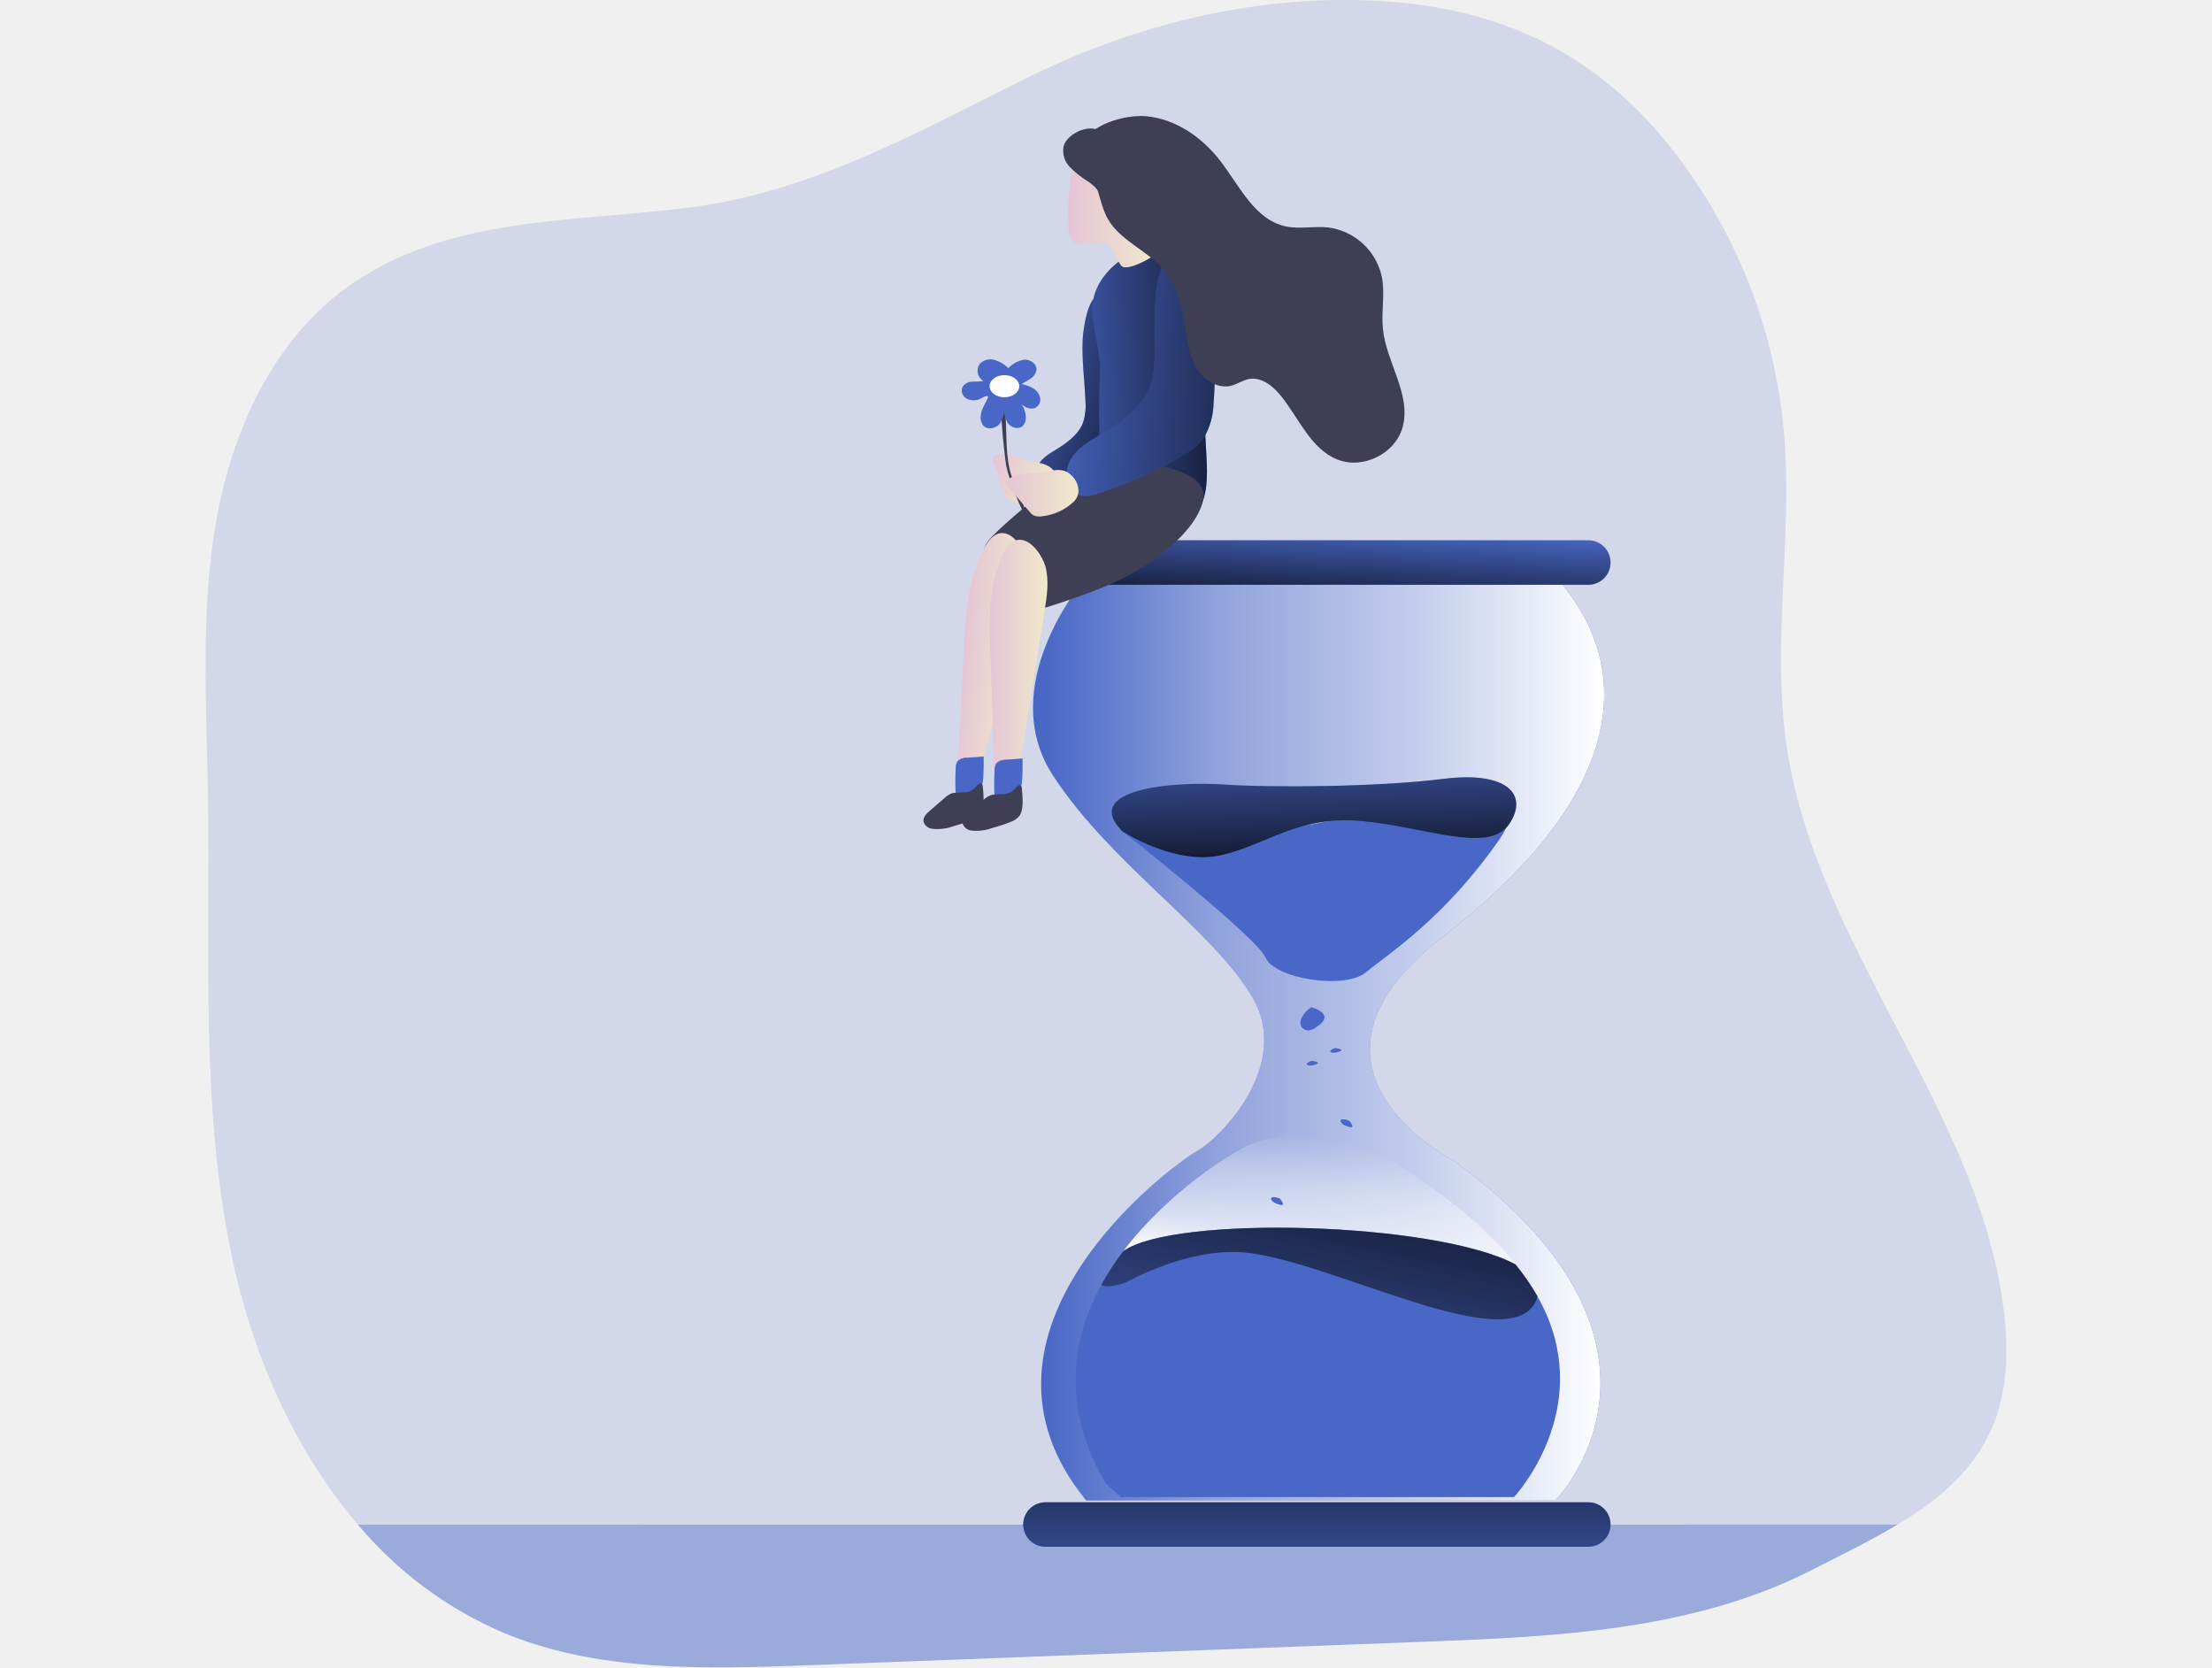
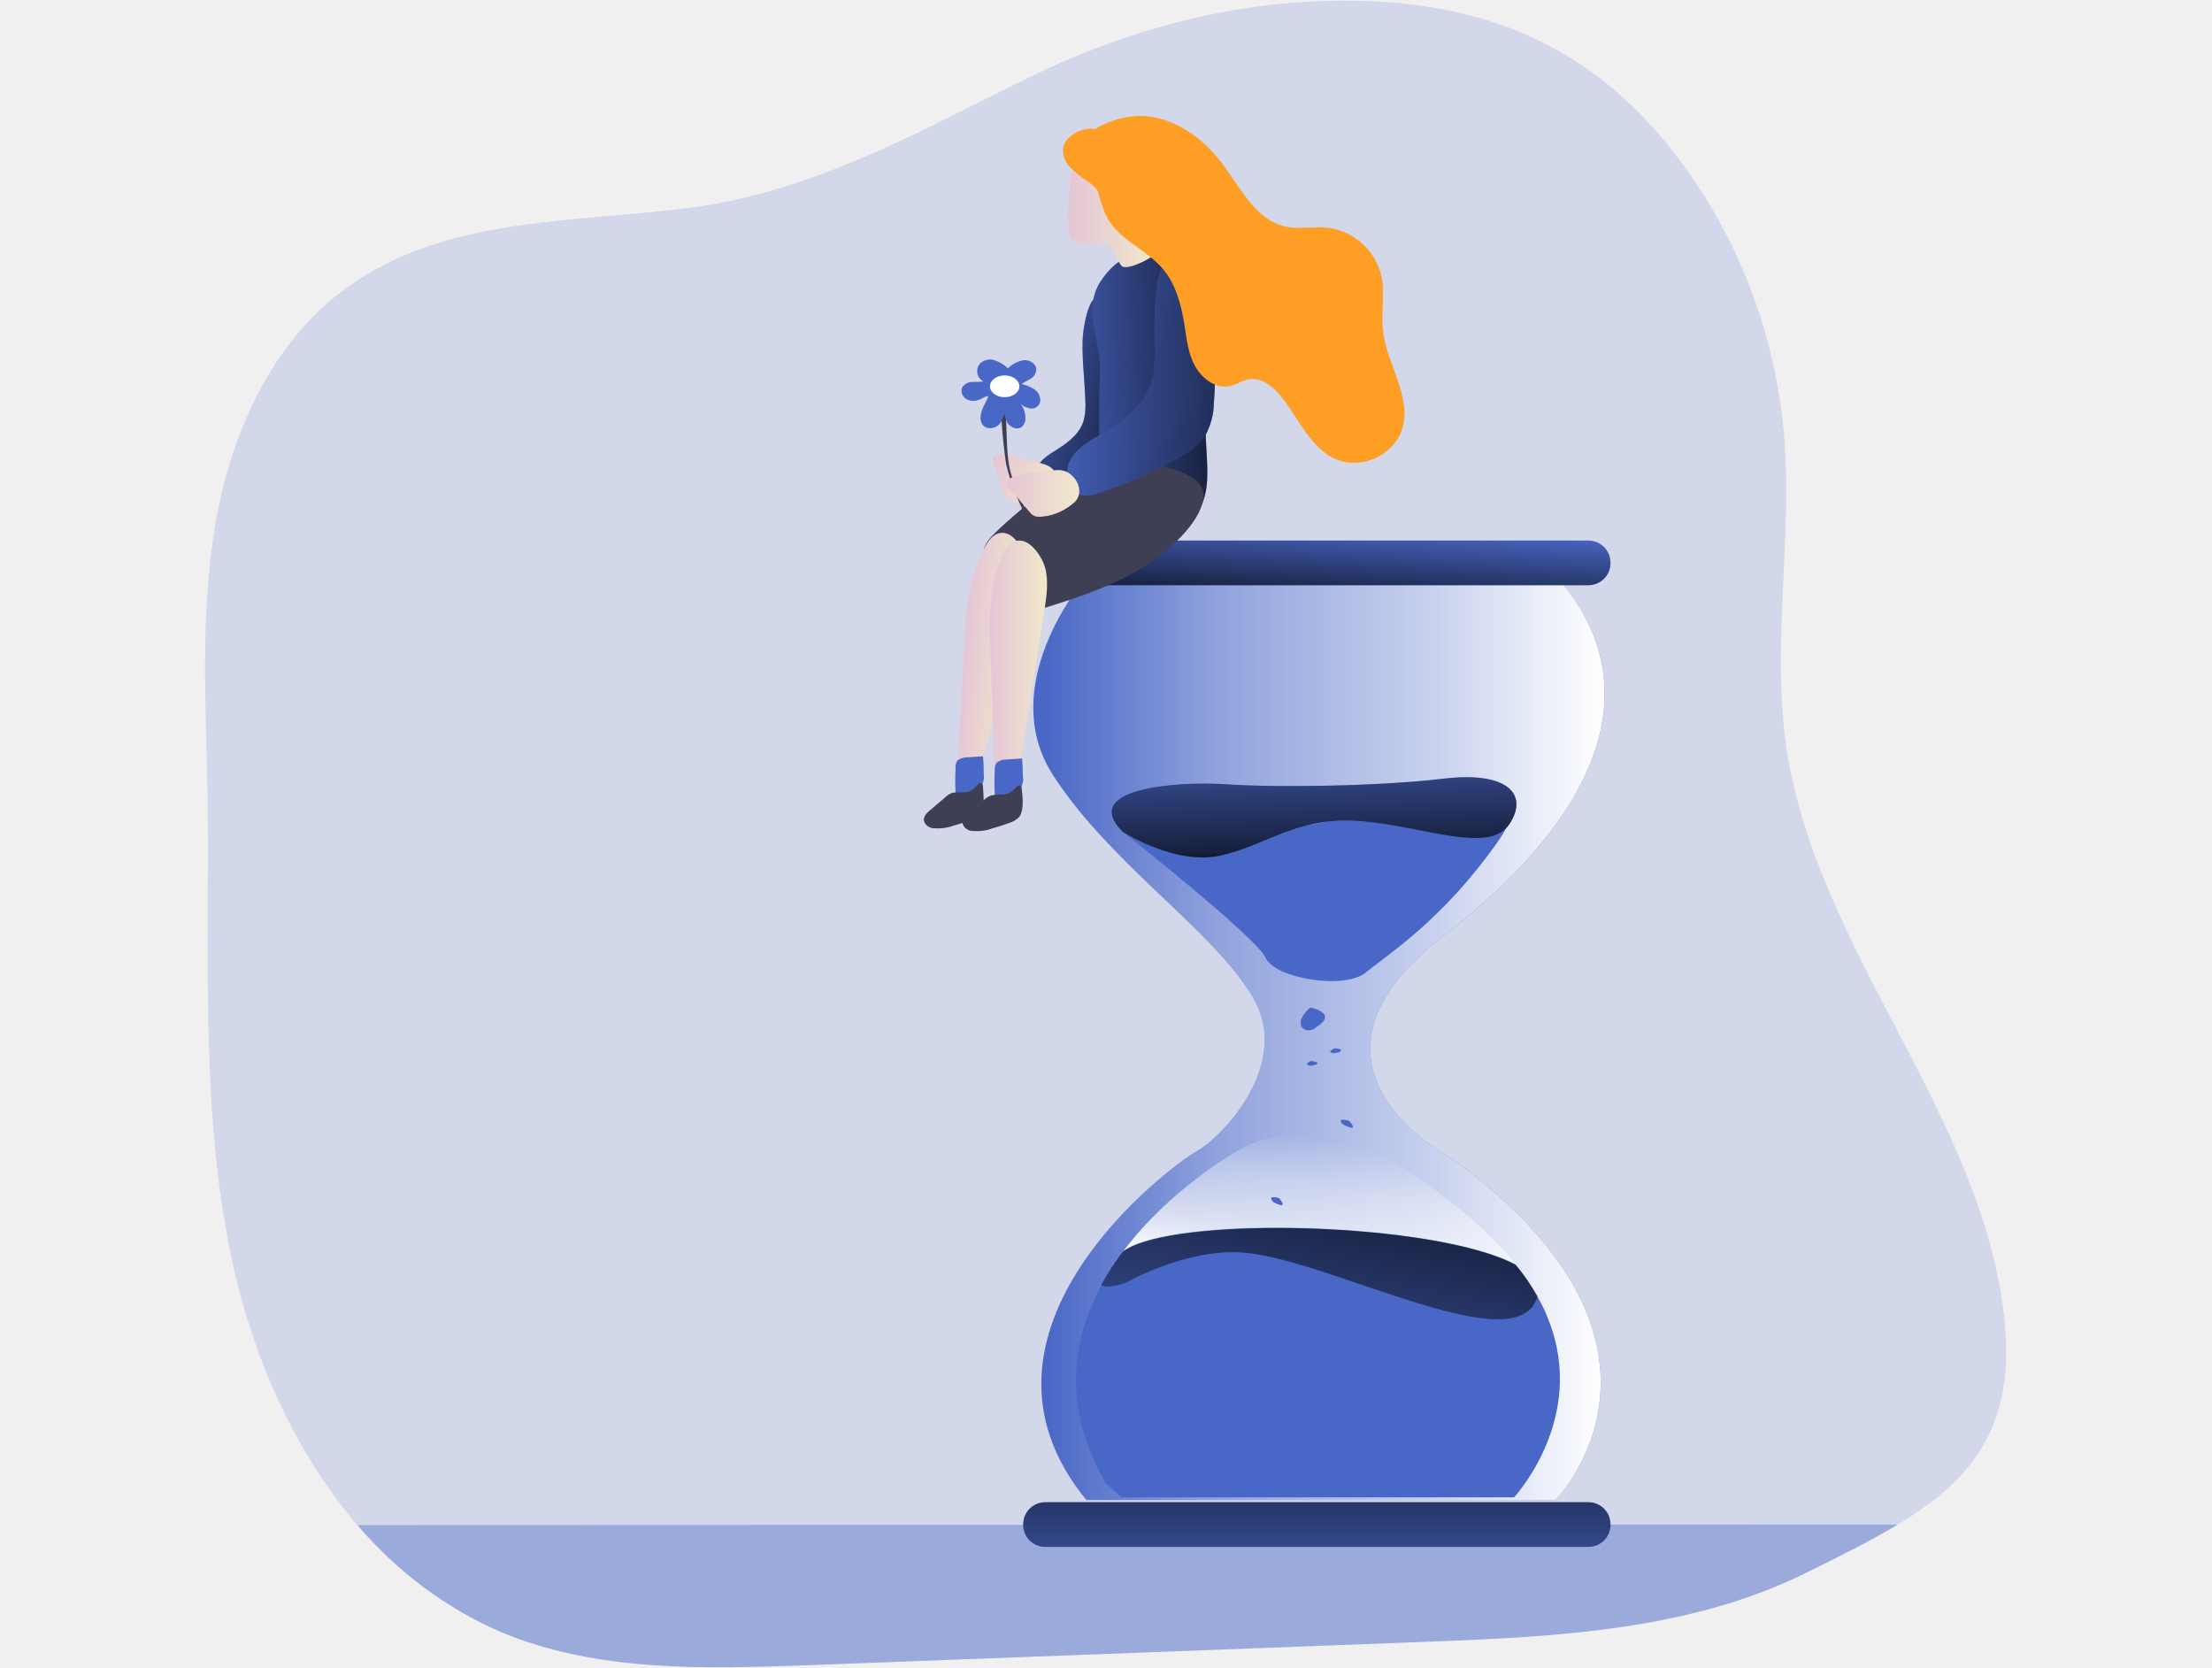
- <svg xmlns="http://www.w3.org/2000/svg" xmlns:xlink="http://www.w3.org/1999/xlink" id="Layer_1" data-name="Layer 1" viewBox="0 0 411.75 381.17" width="406" height="306" class="illustration styles_illustrationTablet__1DWOa">
-   <defs>
-     <linearGradient id="linear-gradient" x1="232.44" y1="110.89" x2="196.04" y2="99.3" gradientUnits="userSpaceOnUse">
-       <stop offset="0.01" />
-       <stop offset="0.13" stop-opacity="0.69" />
-       <stop offset="1" stop-opacity="0" />
-     </linearGradient>
-     <linearGradient id="linear-gradient-2" x1="-274.66" y1="789.08" x2="-258.14" y2="789.08" gradientTransform="translate(743.22 -506.79) rotate(21.98)" gradientUnits="userSpaceOnUse">
-       <stop offset="0" stop-color="#e5c5d5" />
-       <stop offset="0.42" stop-color="#ead4d1" />
-       <stop offset="1" stop-color="#f0e9cb" />
-     </linearGradient>
-     <linearGradient id="linear-gradient-3" x1="203.24" y1="253.45" x2="333.82" y2="253.45" gradientUnits="userSpaceOnUse">
-       <stop offset="0.02" stop-color="#fff" stop-opacity="0" />
-       <stop offset="0.32" stop-color="#fff" stop-opacity="0.39" />
-       <stop offset="0.68" stop-color="#fff" stop-opacity="0.68" />
-       <stop offset="1" stop-color="#fff" />
-     </linearGradient>
-     <linearGradient id="linear-gradient-4" x1="253.56" y1="138.98" x2="254.56" y2="119.39" xlink:href="#linear-gradient" />
-     <linearGradient id="linear-gradient-5" x1="254.09" y1="324.67" x2="254.09" y2="371.59" xlink:href="#linear-gradient" />
-     <linearGradient id="linear-gradient-6" x1="274.16" y1="275.81" x2="267.27" y2="310.12" xlink:href="#linear-gradient-3" />
-     <linearGradient id="linear-gradient-7" x1="274.94" y1="279.5" x2="259.73" y2="355.23" xlink:href="#linear-gradient" />
-     <linearGradient id="linear-gradient-8" x1="267.93" y1="213.85" x2="266.76" y2="178.03" xlink:href="#linear-gradient" />
-     <linearGradient id="linear-gradient-9" x1="248.93" y1="100.35" x2="204.75" y2="102.01" xlink:href="#linear-gradient" />
-     <linearGradient id="linear-gradient-10" x1="211.27" y1="63" x2="232.16" y2="63" gradientTransform="matrix(1, 0, 0, 1, 0, 0)" xlink:href="#linear-gradient-2" />
-     <linearGradient id="linear-gradient-11" x1="263.45" y1="103.71" x2="204.54" y2="100.73" xlink:href="#linear-gradient" />
-     <linearGradient id="linear-gradient-12" x1="58.11" y1="296.69" x2="71.3" y2="296.69" gradientTransform="translate(155.1 -134.92) rotate(5.01)" xlink:href="#linear-gradient-2" />
-     <linearGradient id="linear-gradient-13" x1="193.35" y1="167.94" x2="206.55" y2="167.94" gradientTransform="matrix(1, 0, 0, 1, 0, 0)" xlink:href="#linear-gradient-2" />
-     <linearGradient id="linear-gradient-14" x1="197.12" y1="128.1" x2="213.65" y2="128.1" gradientTransform="matrix(1, 0, 0, 1, 0, 0)" xlink:href="#linear-gradient-2" />
-   </defs>
-   <path d="M400.88,363.85c-6,3.62-12.74,6.92-19.77,10.48C354.28,388,323,389.48,293.47,390.6L152.06,396c-23.82.9-48.53,1.65-70.46-7.66a89.36,89.36,0,0,1-32.71-24.47C34.7,347.33,25.26,326,20.5,304.57c-7.78-35.06-5.31-71.44-5.9-107.34-.34-20.91-1.73-42,1.86-62.61S29.32,93.47,46.21,81.13c22.71-16.58,52.45-14.95,79-18.44,28-3.68,52-17.35,76.95-29.7,26.14-12.92,55.91-19.84,85.11-17.07,29.52,2.82,50.92,16.26,67.46,40.93a122,122,0,0,1,20.17,57.06c2.13,24-2.89,48.38.67,72.23,7,46.73,45.64,84.69,49.93,131.75C427.75,342.46,416.85,354.24,400.88,363.85Z" transform="translate(-14.05 -15.32)" fill="#4967C6" opacity="0.18" style="isolation: isolate;" />
-   <path d="M400.88,363.85c-6,3.62-12.74,6.92-19.77,10.48C354.28,388,323,389.48,293.47,390.6L152.06,396c-23.82.9-48.53,1.65-70.46-7.66a89.36,89.36,0,0,1-32.71-24.47Z" transform="translate(-14.05 -15.32)" fill="#4967C6" opacity="0.41" />
-   <path d="M214.58,93.24c-.18,4.52.44,9,.64,13.55a13.36,13.36,0,0,1-.49,5c-1.12,3.12-4.16,5.07-7,6.79-1.8,1.09-3.85,2.65-3.6,4.75a3.75,3.75,0,0,0,3.4,2.94,10.2,10.2,0,0,0,4.71-.92,21.68,21.68,0,0,0,8.1-4.78c4.53-4.71,4.68-12,4.34-18.53-.29-5.48-.76-11.5-3.54-16.38C216.66,77.86,214.74,89.33,214.58,93.24Z" transform="translate(-14.05 -15.32)" fill="#4967C6" />
-   <path d="M214.58,93.24c-.18,4.52.44,9,.64,13.55a13.36,13.36,0,0,1-.49,5c-1.12,3.12-4.16,5.07-7,6.79-1.8,1.09-3.85,2.65-3.6,4.75a3.75,3.75,0,0,0,3.4,2.94,10.2,10.2,0,0,0,4.71-.92,21.68,21.68,0,0,0,8.1-4.78c4.53-4.71,4.68-12,4.34-18.53-.29-5.48-.76-11.5-3.54-16.38C216.66,77.86,214.74,89.33,214.58,93.24Z" transform="translate(-14.05 -15.32)" fill="url(#linear-gradient)" />
-   <path d="M201.22,120.34c-2.07-.72-4.27-1.7-6.34-1a1.26,1.26,0,0,0-.89.75,1.42,1.42,0,0,0,.11.81l2.4,7.11a3.91,3.91,0,0,0,.47,1,3.26,3.26,0,0,0,1.83,1.05,12.71,12.71,0,0,0,7.9-.37c2.62-1,2.85-4.22,1.46-6.48S203.62,121.17,201.22,120.34Z" transform="translate(-14.05 -15.32)" fill="url(#linear-gradient-2)" />
-   <path d="M196.34,107.49c.68.17.42.57.49,1.26.47,4.38.07,9.31,1,13.6s3.79,8.09,4.32,12.47c-2.11-4.32-4-8.42-5.07-13.16C196.89,120.49,195.31,107.49,196.34,107.49Z" transform="translate(-14.05 -15.32)" fill="#3e3e54" />
-   <path d="M214.41,148.54s-19.86,23.72-6.62,44.05,36.73,35.45,45.67,50.83-7.28,32.06-12.91,35.18-56.92,40.93-25.15,79.76H322.63s34.75-35.18-23.17-77.67c0,0-41.37-21.11-2.65-51.09s45.67-58.52,27.31-80.8Z" transform="translate(-14.05 -15.32)" fill="#4967C6" />
-   <path d="M214.41,148.54s-19.86,23.72-6.62,44.05,36.73,35.45,45.67,50.83-7.28,32.06-12.91,35.18-56.92,40.93-25.15,79.76H322.63s34.75-35.18-23.17-77.67c0,0-41.37-21.11-2.65-51.09s45.67-58.52,27.31-80.8Z" transform="translate(-14.05 -15.32)" fill="url(#linear-gradient-3)" />
-   <rect x="186.95" y="123.51" width="134.28" height="10.17" rx="5.08" fill="#4967C6" />
-   <rect x="186.95" y="343.44" width="134.28" height="10.17" rx="5.08" fill="#4967C6" />
-   <rect x="186.95" y="123.51" width="134.28" height="10.17" rx="5.08" fill="url(#linear-gradient-4)" />
-   <rect x="186.95" y="343.44" width="134.28" height="10.17" rx="5.08" fill="url(#linear-gradient-5)" />
-   <path d="M313.58,304.35c-18.17-9.7-78.29-11.31-89.7-3,10.65-14.1,25.28-22.4,25.28-22.4,14.4-9,30.78-1.18,30.78-1.18S300.77,288.43,313.58,304.35Z" transform="translate(-14.05 -15.32)" fill="url(#linear-gradient-6)" />
-   <path d="M313.2,357.58H223.34l-3.47-3.12c-10.26-17.56-7.74-33.07-1-45.41a62.46,62.46,0,0,1,5-7.65c11.41-8.36,71.53-6.75,89.7,3a55.07,55.07,0,0,1,5,7.3,41.09,41.09,0,0,1,2.54,5.27C330.07,339.6,313.2,357.58,313.2,357.58Z" transform="translate(-14.05 -15.32)" fill="#4967C6" />
-   <path d="M318.6,311.65c-4.29,15.62-47.07-8.21-67-10-13.16-1.17-27.06,6.84-27.06,6.84s-4.49,1.63-5.69.54a62.46,62.46,0,0,1,5-7.65c11.41-8.36,71.53-6.75,89.7,3A55.07,55.07,0,0,1,318.6,311.65Z" transform="translate(-14.05 -15.32)" fill="url(#linear-gradient-7)" />
-   <path d="M223.67,205.36s30.78,24.24,32.77,28.93,18,7.43,23,3.26,17.7-12.12,30.28-30.11-28.79-6.25-42.69-3.64S229.3,189.46,223.67,205.36Z" transform="translate(-14.05 -15.32)" fill="#4967C6" />
-   <path d="M223.67,205.36s11.92,7.82,22.51,5.47,17.54-9.12,32.1-7.82,29.12,7.56,33.76.79-.33-12.26-14.9-10.43-38.72,2.08-50.3,1.3S214.08,195.72,223.67,205.36Z" transform="translate(-14.05 -15.32)" fill="#4967C6" />
-   <path d="M223.67,205.36s11.92,7.82,22.51,5.47,17.54-9.12,32.1-7.82,29.12,7.56,33.76.79-.33-12.26-14.9-10.43-38.72,2.08-50.3,1.3S214.08,195.72,223.67,205.36Z" transform="translate(-14.05 -15.32)" fill="url(#linear-gradient-8)" />
-   <path d="M266.71,245.68a5.9,5.9,0,0,0-2,2.22,2.32,2.32,0,0,0-.24,1.86,1.82,1.82,0,0,0,1.73,1.12,3.28,3.28,0,0,0,1.72-.69c1-.65,2.1-1.48,1.95-2.49s-1.71-1.73-3.05-2.13" transform="translate(-14.05 -15.32)" fill="#4967C6" />
-   <path d="M272.29,254.93a2.59,2.59,0,0,0-.93.45c-.14.12-.22.25-.11.38a1.17,1.17,0,0,0,.79.23,3.49,3.49,0,0,0,.79-.14c.46-.14,1-.31.89-.51s-.78-.35-1.39-.43" transform="translate(-14.05 -15.32)" fill="#4967C6" />
-   <path d="M266.91,257.86a2.59,2.59,0,0,0-.93.45c-.14.12-.21.26-.11.38a1.17,1.17,0,0,0,.79.23,3,3,0,0,0,.79-.14c.46-.13,1-.3.9-.51s-.79-.35-1.4-.43" transform="translate(-14.05 -15.32)" fill="#4967C6" />
-   <path d="M275.46,271.51a3.63,3.63,0,0,0-1.37-.29c-.26,0-.49.06-.55.25a1,1,0,0,0,.44.79,3.13,3.13,0,0,0,.86.46c.57.22,1.21.44,1.4.21s-.28-.89-.73-1.42" transform="translate(-14.05 -15.32)" fill="#4967C6" />
-   <path d="M259.58,289.29a3.62,3.62,0,0,0-1.36-.29c-.27,0-.5.07-.55.25s.1.52.43.79a3,3,0,0,0,.87.46c.56.22,1.21.44,1.39.21s-.28-.89-.72-1.42" transform="translate(-14.05 -15.32)" fill="#4967C6" />
-   <path d="M216.78,87a12.51,12.51,0,0,1,2-7.53,17.26,17.26,0,0,1,5.67-5.41,6.81,6.81,0,0,1,4.29-1.28c1.27.16,5.67-4.62,6.7-3.86,2.9,2.15,2.32,10.1,4.78,12.75a79.07,79.07,0,0,1,1.2,10.76l1.47,27.26c.24,4.51.36,9.42-2.34,13a153.67,153.67,0,0,1-19.8-8.82,3.36,3.36,0,0,1-2.19-3.68c-.27-6.78-.27-13.58,0-20.36C218.68,96.19,217.08,90.64,216.78,87Z" transform="translate(-14.05 -15.32)" fill="#4967C6" />
-   <path d="M216.78,87a12.51,12.51,0,0,1,2-7.53,17.26,17.26,0,0,1,5.67-5.41,6.81,6.81,0,0,1,4.29-1.28c1.27.16,5.67-4.62,6.7-3.86,2.9,2.15,2.32,10.1,4.78,12.75a79.07,79.07,0,0,1,1.2,10.76l1.47,27.26c.24,4.51.36,9.42-2.34,13a153.67,153.67,0,0,1-19.8-8.82,3.36,3.36,0,0,1-2.19-3.68c-.27-6.78-.27-13.58,0-20.36C218.68,96.19,217.08,90.64,216.78,87Z" transform="translate(-14.05 -15.32)" fill="url(#linear-gradient-9)" />
-   <path d="M211.32,66.53l0,.78a4.89,4.89,0,0,0,.77,2.77c1,1.24,2.82,1.29,4.37,1.06a10.29,10.29,0,0,1,3.7-.25c1.23.27,2.59,5.31,3.77,5.51,2.15.37,6.71-2.27,8.19-3.6.15-.13-1.57-4-1.51-4.21a1.3,1.3,0,0,0,0-.62l-2.4-11.16a10.67,10.67,0,0,0-1.69-4.44,7.15,7.15,0,0,0-2.63-2c-3.39-1.55-8.36-1-10.84,2.08-1.31,1.63-1.29,4.46-1.5,6.46A50.73,50.73,0,0,0,211.32,66.53Z" transform="translate(-14.05 -15.32)" fill="url(#linear-gradient-10)" />
-   <path d="M229,144.58c-6.62,4.27-14.18,6.79-21.65,9.26-1.84.61-4,1.19-5.63.21a6.24,6.24,0,0,1-2.11-2.56c-2.94-5.58-10.29-7.24-6.68-12.41,1.53-2.2,10.2-9.41,12.34-11,4.24-3.15,8.68-6.39,13.89-7.26a25.71,25.71,0,0,1,7.38,0c4.73.57,16.66,2.39,15.66,8.46S233.79,141.46,229,144.58Z" transform="translate(-14.05 -15.32)" fill="#3e3e54" />
-   <path d="M231,91.52c0,4,.42,8-.9,11.76-1.77,5-6.39,8.43-11,11.13-2.85,1.68-5.94,3.37-7.47,6.29s-.45,7.44,2.8,8a7.68,7.68,0,0,0,3.71-.54,103.57,103.57,0,0,0,18.15-8c2.37-1.34,4.77-2.85,6.23-5.14a16.38,16.38,0,0,0,2-7.55,75.53,75.53,0,0,0-.5-17A37.13,37.13,0,0,0,238.9,78C231,67.3,231,85.62,231,91.52Z" transform="translate(-14.05 -15.32)" fill="#4967C6" />
-   <path d="M231,91.52c0,4,.42,8-.9,11.76-1.77,5-6.39,8.43-11,11.13-2.85,1.68-5.94,3.37-7.47,6.29s-.45,7.44,2.8,8a7.68,7.68,0,0,0,3.71-.54,103.57,103.57,0,0,0,18.15-8c2.37-1.34,4.77-2.85,6.23-5.14a16.38,16.38,0,0,0,2-7.55,75.53,75.53,0,0,0-.5-17A37.13,37.13,0,0,0,238.9,78C231,67.3,231,85.62,231,91.52Z" transform="translate(-14.05 -15.32)" fill="url(#linear-gradient-11)" />
-   <path d="M187.53,162.19l-1.71,32.73c4-.25,5.82-4.89,6.78-8.72q4.08-16.3,8.17-32.6c.8-3.22,1.62-6.57,1-9.83-.44-2.31-2.52-6.32-5.29-6.57-2.95-.26-4.5,3.53-5.52,5.81C188.29,149,187.86,155.75,187.53,162.19Z" transform="translate(-14.05 -15.32)" fill="url(#linear-gradient-12)" />
-   <path d="M193.48,164.4l1.16,32.75c3.91-.6,5.36-5.38,6-9.28q2.64-16.59,5.29-33.19c.52-3.28,1-6.68.14-9.88-.64-2.26-3.06-6.07-5.84-6.08-3,0-4.17,3.9-5,6.27C193.09,151.16,193.25,158,193.48,164.4Z" transform="translate(-14.05 -15.32)" fill="url(#linear-gradient-13)" />
-   <path d="M191.82,188.27l-3.72.27a2.83,2.83,0,0,0-2.11.77,2.69,2.69,0,0,0-.43,1.58c-.1,2-.12,4,0,5.92a.49.49,0,0,0,0,.24.52.52,0,0,0,.47.18,8.44,8.44,0,0,0,4.06-1.08,3.38,3.38,0,0,0,1.32-1.1,3.79,3.79,0,0,0,.45-1.86c.1-1.67.14-3.35.08-5Z" transform="translate(-14.05 -15.32)" fill="#4967C6" />
-   <path d="M191.74,195a.89.89,0,0,0-.12-.4.59.59,0,0,0-.74-.09,2.61,2.61,0,0,0-.58.57,4,4,0,0,1-2.53,1.38,18.06,18.06,0,0,0-3,.18,5.55,5.55,0,0,0-1.91,1.25l-3.24,2.8c-.76.65-1.59,1.5-1.41,2.49a2.35,2.35,0,0,0,2,1.61,10.6,10.6,0,0,0,4.84-.6,36.37,36.37,0,0,0,4.24-1.42,4.51,4.51,0,0,0,1.88-1.28C192.28,200,191.91,196.75,191.74,195Z" transform="translate(-14.05 -15.32)" fill="#3e3e54" />
-   <path d="M200.75,188.71,197,189a2.87,2.87,0,0,0-2.12.77,2.78,2.78,0,0,0-.42,1.58c-.11,2-.12,4-.05,5.92a.7.7,0,0,0,.05.25.51.51,0,0,0,.46.17,8.34,8.34,0,0,0,4.07-1.08,3.34,3.34,0,0,0,1.32-1.09,4,4,0,0,0,.44-1.86q.17-2.52.09-5Z" transform="translate(-14.05 -15.32)" fill="#4967C6" />
-   <path d="M200.67,195.41a.84.84,0,0,0-.11-.41.59.59,0,0,0-.75-.08,2.37,2.37,0,0,0-.57.57,4,4,0,0,1-2.53,1.37,19.1,19.1,0,0,0-3,.19,5.56,5.56,0,0,0-1.92,1.24l-3.24,2.8c-.75.66-1.58,1.51-1.41,2.49a2.36,2.36,0,0,0,2,1.61,10.49,10.49,0,0,0,4.85-.6,35.16,35.16,0,0,0,4.24-1.42,4.45,4.45,0,0,0,1.87-1.28C201.21,200.4,200.84,197.18,200.67,195.41Z" transform="translate(-14.05 -15.32)" fill="#3e3e54" />
-   <path d="M203.93,123.44c-2.18.11-4.59,0-6.25,1.44a1.24,1.24,0,0,0-.55,1,1.41,1.41,0,0,0,.4.71l4.89,5.69a3.66,3.66,0,0,0,.83.79,3.28,3.28,0,0,0,2.08.28,12.62,12.62,0,0,0,7.19-3.3c2-1.91,1.07-5-1.07-6.55S206.47,123.31,203.93,123.44Z" transform="translate(-14.05 -15.32)" fill="url(#linear-gradient-14)" />
-   <path d="M229.05,41.89c6.86.59,13,4.93,17.16,10.41C250.54,58,254,65.57,261,67.07c3.15.68,6.44-.09,9.64.24A14.45,14.45,0,0,1,283,78.65c.75,3.89-.17,7.91.23,11.85.79,7.77,6.65,15.16,4.46,22.65-1.74,5.92-9,9.51-14.79,7.25-6.16-2.41-8.83-9.44-13-14.6-1.81-2.25-4.46-4.36-7.3-3.83-1.41.27-2.64,1.16-4,1.52-3.2.83-6.53-1.42-8.16-4.3s-2-6.28-2.51-9.54c-.74-4.6-2-9.32-5-12.85-3.72-4.32-9.77-6.47-12.58-11.43-1.66-2.94-1.95-6.41-3.46-9.4-1.34-2.63-3.91-4-2.78-7.11C216,43.72,224.3,41.49,229.05,41.89Z" transform="translate(-14.05 -15.32)" fill="#3e3e54" />
-   <path d="M210.23,48.75a5.36,5.36,0,0,0,1.39,4.72,21.71,21.71,0,0,0,4,3.21,10.33,10.33,0,0,1,3.49,3.68,1.73,1.73,0,0,0,.42.67.54.54,0,0,0,.71,0,.74.74,0,0,0,.14-.46c.2-2.8-.31-5.59-.31-8.39,0-1.9.57-4.32-.57-6C217.31,42.93,211.11,45.54,210.23,48.75Z" transform="translate(-14.05 -15.32)" fill="#3e3e54" />
-   <path d="M191.3,110.29a3.11,3.11,0,0,0,.47,2.22c.9,1.15,2.88.85,3.82-.26a5.82,5.82,0,0,0,1-4.17,7.1,7.1,0,0,0,.8,3.85c.73,1.1,2.41,1.69,3.42.83a2.63,2.63,0,0,0,.77-2.1,5.16,5.16,0,0,0-1.53-3.57,3.9,3.9,0,0,0,2.18,1.55,2.48,2.48,0,0,0,1.35,0,2.11,2.11,0,0,0,1.3-2.27,3.29,3.29,0,0,0-1.57-2.25,8.21,8.21,0,0,0-2.66-1c.67-.48,1.44-.81,2.1-1.3a2.83,2.83,0,0,0,1.28-2c.07-1.38-1.47-2.39-2.85-2.28a6.48,6.48,0,0,0-3.56,1.93,8.14,8.14,0,0,0-3.12-1.85,3.41,3.41,0,0,0-3.38.82,2.7,2.7,0,0,0,.82,4,25.39,25.39,0,0,1-2.62.13,2.71,2.71,0,0,0-2.21,1.22,2.1,2.1,0,0,0,.81,2.57,3.43,3.43,0,0,0,2.84.31c.6-.18,1.72-1.11,2.26-.69C192.45,107.55,191.47,108.59,191.3,110.29Z" transform="translate(-14.05 -15.32)" fill="#4967C6" />
-   <ellipse cx="182.65" cy="88.29" rx="3.39" ry="2.53" fill="#fff" />
+ <svg xmlns="http://www.w3.org/2000/svg" version="1.1" id="Layer_1" x="0px" y="0px" viewBox="0 0 406 306" style="enable-background:new 0 0 406 306;" xml:space="preserve">
+   <style type="text/css">
+ 	.st0{opacity:0.18;fill:#4967C6;enable-background:new    ;}
+ 	.st1{opacity:0.41;fill:#4967C6;enable-background:new    ;}
+ 	.st2{fill:#4967C6;}
+ 	.st3{fill:url(#SVGID_1_);}
+ 	.st4{fill:url(#SVGID_2_);}
+ 	.st5{fill:#3E3E54;}
+ 	.st6{fill:url(#SVGID_3_);}
+ 	.st7{fill:url(#SVGID_4_);}
+ 	.st8{fill:url(#SVGID_5_);}
+ 	.st9{fill:url(#SVGID_6_);}
+ 	.st10{fill:url(#SVGID_7_);}
+ 	.st11{fill:url(#SVGID_8_);}
+ 	.st12{fill:url(#SVGID_9_);}
+ 	.st13{fill:url(#SVGID_10_);}
+ 	.st14{fill:url(#SVGID_11_);}
+ 	.st15{fill:url(#SVGID_12_);}
+ 	.st16{fill:url(#SVGID_13_);}
+ 	.st17{fill:url(#SVGID_14_);}
+ 	.st18{fill:#FE9E24;}
+ 	.st19{fill:#FFFFFF;}
+ </style>
+   <path class="st0" d="M348.3,279.8c-4.8,2.9-10.2,5.6-15.9,8.4c-21.5,11-46.7,12.2-70.4,13.1l-113.5,4.3c-19.1,0.7-39,1.3-56.6-6.1  c-10.2-4.4-19.1-11.2-26.3-19.6c-11.4-13.3-19-30.4-22.8-47.6c-6.2-28.1-4.3-57.4-4.7-86.2c-0.3-16.8-1.4-33.7,1.5-50.3  c2.9-16.5,10.3-33,23.9-42.9c18.2-13.3,42.1-12,63.4-14.8c22.5-3,41.7-13.9,61.8-23.8c21-10.4,44.9-15.9,68.3-13.7  c23.7,2.3,40.9,13.1,54.2,32.9c9.2,13.7,14.7,29.4,16.2,45.8c1.7,19.3-2.3,38.8,0.5,58c5.6,37.5,36.6,68,40.1,105.8  C369.8,262.6,361.1,272.1,348.3,279.8z" />
+   <path class="st1" d="M348.3,279.8c-4.8,2.9-10.2,5.6-15.9,8.4c-21.5,11-46.7,12.2-70.4,13.1l-113.5,4.3c-19.1,0.7-39,1.3-56.6-6.1  c-10.2-4.4-19.1-11.2-26.3-19.6L348.3,279.8z" />
+   <path class="st2" d="M198.7,62.6c-0.1,3.6,0.4,7.2,0.5,10.9c0.1,1.4,0,2.7-0.4,4c-0.9,2.5-3.3,4.1-5.6,5.5c-1.4,0.9-3.1,2.1-2.9,3.8  c0.3,1.3,1.4,2.3,2.7,2.4c1.3,0.1,2.6-0.2,3.8-0.7c2.4-0.8,4.6-2.1,6.5-3.8c3.6-3.8,3.8-9.6,3.5-14.9c-0.2-4.4-0.6-9.2-2.8-13.1  C200.4,50.2,198.8,59.4,198.7,62.6z" />
+   <linearGradient id="SVGID_1_" gradientUnits="userSpaceOnUse" x1="194.86" y1="220.427" x2="158.459" y2="232.017" gradientTransform="matrix(0.8028 0 0 -0.8028 56.619 253.6679)">
+     <stop offset="1.000000e-02" style="stop-color:#000000" />
+     <stop offset="0.13" style="stop-color:#000000;stop-opacity:0.69" />
+     <stop offset="1" style="stop-color:#000000;stop-opacity:0" />
+   </linearGradient>
+   <path class="st3" d="M198.7,62.6c-0.1,3.6,0.4,7.2,0.5,10.9c0.1,1.4,0,2.7-0.4,4c-0.9,2.5-3.3,4.1-5.6,5.5c-1.4,0.9-3.1,2.1-2.9,3.8  c0.3,1.3,1.4,2.3,2.7,2.4c1.3,0.1,2.6-0.2,3.8-0.7c2.4-0.8,4.6-2.1,6.5-3.8c3.6-3.8,3.8-9.6,3.5-14.9c-0.2-4.4-0.6-9.2-2.8-13.1  C200.4,50.2,198.8,59.4,198.7,62.6z" />
+   <linearGradient id="SVGID_2_" gradientUnits="userSpaceOnUse" x1="-346.414" y1="-538.412" x2="-329.907" y2="-538.412" gradientTransform="matrix(0.7444 0.3005 0.3005 -0.7444 601.2017 -210.9961)">
+     <stop offset="0" style="stop-color:#E5C5D5" />
+     <stop offset="0.42" style="stop-color:#EAD4D1" />
+     <stop offset="1" style="stop-color:#F0E9CB" />
+   </linearGradient>
+   <path class="st4" d="M188,84.3c-1.7-0.6-3.4-1.4-5.1-0.8c-0.3,0.1-0.6,0.3-0.7,0.6c0,0.2,0,0.4,0.1,0.7l1.9,5.7  c0.1,0.3,0.2,0.6,0.4,0.8c0.4,0.4,0.9,0.7,1.5,0.8c2.1,0.6,4.3,0.5,6.3-0.3c2.1-0.8,2.3-3.4,1.2-5.2S189.9,85,188,84.3z" />
+   <path class="st5" d="M184.1,74c0.5,0.1,0.3,0.5,0.4,1c0.4,3.5,0.1,7.5,0.8,10.9c0.7,3.4,3,6.5,3.5,10c-1.7-3.5-3.2-6.8-4.1-10.6  C184.5,84.4,183.2,74,184.1,74z" />
+   <path class="st2" d="M198.6,106.9c0,0-15.9,19-5.3,35.4s29.5,28.5,36.7,40.8c7.2,12.3-5.8,25.7-10.4,28.2  c-4.5,2.5-45.7,32.9-20.2,64h86.1c0,0,27.9-28.2-18.6-62.4c0,0-33.2-16.9-2.1-41s36.7-47,21.9-64.9L198.6,106.9z" />
+   <linearGradient id="SVGID_3_" gradientUnits="userSpaceOnUse" x1="165.654" y1="77.852" x2="296.235" y2="77.852" gradientTransform="matrix(0.8028 0 0 -0.8028 56.619 253.6679)">
+     <stop offset="2.000000e-02" style="stop-color:#FFFFFF;stop-opacity:0" />
+     <stop offset="0.32" style="stop-color:#FFFFFF;stop-opacity:0.39" />
+     <stop offset="0.68" style="stop-color:#FFFFFF;stop-opacity:0.68" />
+     <stop offset="1" style="stop-color:#FFFFFF" />
+   </linearGradient>
+   <path class="st6" d="M198.6,106.9c0,0-15.9,19-5.3,35.4s29.5,28.5,36.7,40.8c7.2,12.3-5.8,25.7-10.4,28.2  c-4.5,2.5-45.7,32.9-20.2,64h86.1c0,0,27.9-28.2-18.6-62.4c0,0-33.2-16.9-2.1-41s36.7-47,21.9-64.9L198.6,106.9z" />
+   <path class="st2" d="M191.9,99.2h99.6c2.3,0,4.1,1.8,4.1,4.1v0c0,2.3-1.8,4.1-4.1,4.1h-99.6c-2.3,0-4.1-1.8-4.1-4.1v0  C187.8,101,189.6,99.2,191.9,99.2z" />
+   <path class="st2" d="M191.9,275.7h99.6c2.3,0,4.1,1.8,4.1,4.1v0c0,2.3-1.8,4.1-4.1,4.1h-99.6c-2.3,0-4.1-1.8-4.1-4.1v0  C187.8,277.5,189.6,275.7,191.9,275.7z" />
+   <linearGradient id="SVGID_4_" gradientUnits="userSpaceOnUse" x1="215.975" y1="192.322" x2="216.975" y2="211.912" gradientTransform="matrix(0.8028 0 0 -0.8028 67.8982 265.9666)">
+     <stop offset="1.000000e-02" style="stop-color:#000000" />
+     <stop offset="0.13" style="stop-color:#000000;stop-opacity:0.69" />
+     <stop offset="1" style="stop-color:#000000;stop-opacity:0" />
+   </linearGradient>
+   <path class="st7" d="M191.9,99.2h99.6c2.3,0,4.1,1.8,4.1,4.1v0c0,2.3-1.8,4.1-4.1,4.1h-99.6c-2.3,0-4.1-1.8-4.1-4.1v0  C187.8,101,189.6,99.2,191.9,99.2z" />
+   <linearGradient id="SVGID_5_" gradientUnits="userSpaceOnUse" x1="216.505" y1="6.632" x2="216.505" y2="-40.288" gradientTransform="matrix(0.8028 0 0 -0.8028 67.8982 265.9666)">
+     <stop offset="1.000000e-02" style="stop-color:#000000" />
+     <stop offset="0.13" style="stop-color:#000000;stop-opacity:0.69" />
+     <stop offset="1" style="stop-color:#000000;stop-opacity:0" />
+   </linearGradient>
+   <path class="st8" d="M191.9,275.7h99.6c2.3,0,4.1,1.8,4.1,4.1v0c0,2.3-1.8,4.1-4.1,4.1h-99.6c-2.3,0-4.1-1.8-4.1-4.1v0  C187.8,277.5,189.6,275.7,191.9,275.7z" />
+   <linearGradient id="SVGID_6_" gradientUnits="userSpaceOnUse" x1="236.575" y1="55.492" x2="229.687" y2="21.191" gradientTransform="matrix(0.8028 0 0 -0.8028 56.619 253.6679)">
+     <stop offset="2.000000e-02" style="stop-color:#FFFFFF;stop-opacity:0" />
+     <stop offset="0.32" style="stop-color:#FFFFFF;stop-opacity:0.39" />
+     <stop offset="0.68" style="stop-color:#FFFFFF;stop-opacity:0.68" />
+     <stop offset="1" style="stop-color:#FFFFFF" />
+   </linearGradient>
+   <path class="st9" d="M278.2,232c-14.6-7.8-62.9-9.1-72-2.4c8.5-11.3,20.3-18,20.3-18c11.6-7.2,24.7-0.9,24.7-0.9  S267.9,219.3,278.2,232z" />
+   <path class="st2" d="M277.9,274.8h-72.1l-2.8-2.5c-8.2-14.1-6.2-26.5-0.8-36.5c1.2-2.1,2.5-4.2,4-6.1c9.2-6.7,57.4-5.4,72,2.4  c1.5,1.8,2.8,3.8,4,5.9c0.8,1.4,1.5,2.8,2,4.2C291.4,260.3,277.9,274.8,277.9,274.8z" />
+   <linearGradient id="SVGID_7_" gradientUnits="userSpaceOnUse" x1="237.335" y1="51.806" x2="222.125" y2="-23.924" gradientTransform="matrix(0.8028 0 0 -0.8028 56.619 253.6679)">
+     <stop offset="1.000000e-02" style="stop-color:#000000" />
+     <stop offset="0.13" style="stop-color:#000000;stop-opacity:0.69" />
+     <stop offset="1" style="stop-color:#000000;stop-opacity:0" />
+   </linearGradient>
+   <path class="st10" d="M282.2,237.9c-3.4,12.5-37.8-6.6-53.8-8c-10.6-0.9-21.7,5.5-21.7,5.5s-3.6,1.3-4.6,0.4c1.2-2.1,2.5-4.2,4-6.1  c9.2-6.7,57.4-5.4,72,2.4C279.7,233.9,281,235.8,282.2,237.9z" />
+   <path class="st2" d="M206,152.6c0,0,24.7,19.5,26.3,23.2s14.5,6,18.5,2.6c4-3.3,14.2-9.7,24.3-24.2c10.1-14.4-23.1-5-34.3-2.9  C229.7,153.4,210.5,139.8,206,152.6z" />
+   <path class="st2" d="M206,152.6c0,0,9.6,6.3,18.1,4.4c8.5-1.9,14.1-7.3,25.8-6.3c11.7,1,23.4,6.1,27.1,0.6s-0.3-9.8-12-8.4  s-31.1,1.7-40.4,1C215.3,143.4,198.3,144.8,206,152.6z" />
+   <linearGradient id="SVGID_8_" gradientUnits="userSpaceOnUse" x1="230.348" y1="117.452" x2="229.178" y2="153.272" gradientTransform="matrix(0.8028 0 0 -0.8028 56.619 253.6679)">
+     <stop offset="1.000000e-02" style="stop-color:#000000" />
+     <stop offset="0.13" style="stop-color:#000000;stop-opacity:0.69" />
+     <stop offset="1" style="stop-color:#000000;stop-opacity:0" />
+   </linearGradient>
+   <path class="st11" d="M206,152.6c0,0,9.6,6.3,18.1,4.4c8.5-1.9,14.1-7.3,25.8-6.3c11.7,1,23.4,6.1,27.1,0.6s-0.3-9.8-12-8.4  s-31.1,1.7-40.4,1C215.3,143.4,198.3,144.8,206,152.6z" />
+   <path class="st2" d="M240.6,184.9c-0.7,0.4-1.2,1.1-1.6,1.8c-0.3,0.4-0.3,1-0.2,1.5c0.2,0.6,0.8,0.9,1.4,0.9c0.5,0,1-0.2,1.4-0.6  c0.8-0.5,1.7-1.2,1.6-2C243,185.7,241.7,185.2,240.6,184.9" />
+   <path class="st2" d="M245,192.4c-0.3,0.1-0.5,0.2-0.7,0.4c-0.1,0.1-0.2,0.2-0.1,0.3c0.2,0.1,0.4,0.2,0.6,0.2c0.2,0,0.4-0.1,0.6-0.1  c0.4-0.1,0.8-0.2,0.7-0.4C246.1,192.5,245.6,192.4,245,192.4" />
+   <path class="st2" d="M240.7,194.7c-0.3,0.1-0.5,0.2-0.7,0.4c-0.1,0.1-0.2,0.2-0.1,0.3c0.2,0.1,0.4,0.2,0.6,0.2c0.2,0,0.4,0,0.6-0.1  c0.4-0.1,0.8-0.2,0.7-0.4C241.8,194.9,241.2,194.8,240.7,194.7" />
+   <path class="st2" d="M247.6,205.7c-0.3-0.1-0.7-0.2-1.1-0.2c-0.2,0-0.4,0-0.4,0.2c0,0.3,0.1,0.5,0.4,0.6c0.2,0.2,0.4,0.3,0.7,0.4  c0.5,0.2,1,0.4,1.1,0.2C248.4,206.6,248,206.1,247.6,205.7" />
+   <path class="st2" d="M234.8,219.9c-0.3-0.1-0.7-0.2-1.1-0.2c-0.2,0-0.4,0.1-0.4,0.2c0,0.1,0.1,0.4,0.3,0.6c0.2,0.2,0.4,0.3,0.7,0.4  c0.4,0.2,1,0.4,1.1,0.2S235.2,220.4,234.8,219.9" />
+   <path class="st2" d="M200.5,57.5c-0.1-2.1,0.4-4.3,1.6-6c1.2-1.8,2.7-3.3,4.6-4.3c1-0.7,2.2-1.1,3.4-1c1,0.1,4.6-3.7,5.4-3.1  c2.3,1.7,1.9,8.1,3.8,10.2c0.5,2.9,0.8,5.7,1,8.6l1.2,21.9c0.2,3.6,0.3,7.6-1.9,10.4c-5.5-2-10.8-4.3-15.9-7.1c-1.2-0.4-2-1.7-1.8-3  c-0.2-5.4-0.2-10.9,0-16.3C202,64.9,200.7,60.5,200.5,57.5z" />
+   <linearGradient id="SVGID_9_" gradientUnits="userSpaceOnUse" x1="211.345" y1="230.955" x2="167.165" y2="229.295" gradientTransform="matrix(0.8028 0 0 -0.8028 56.619 253.6679)">
+     <stop offset="1.000000e-02" style="stop-color:#000000" />
+     <stop offset="0.13" style="stop-color:#000000;stop-opacity:0.69" />
+     <stop offset="1" style="stop-color:#000000;stop-opacity:0" />
+   </linearGradient>
+   <path class="st12" d="M200.5,57.5c-0.1-2.1,0.4-4.3,1.6-6c1.2-1.8,2.7-3.3,4.6-4.3c1-0.7,2.2-1.1,3.4-1c1,0.1,4.6-3.7,5.4-3.1  c2.3,1.7,1.9,8.1,3.8,10.2c0.5,2.9,0.8,5.7,1,8.6l1.2,21.9c0.2,3.6,0.3,7.6-1.9,10.4c-5.5-2-10.8-4.3-15.9-7.1c-1.2-0.4-2-1.7-1.8-3  c-0.2-5.4-0.2-10.9,0-16.3C202,64.9,200.7,60.5,200.5,57.5z" />
+   <linearGradient id="SVGID_10_" gradientUnits="userSpaceOnUse" x1="173.684" y1="268.318" x2="194.574" y2="268.318" gradientTransform="matrix(0.8028 0 0 -0.8028 56.619 253.6679)">
+     <stop offset="0" style="stop-color:#E5C5D5" />
+     <stop offset="0.42" style="stop-color:#EAD4D1" />
+     <stop offset="1" style="stop-color:#F0E9CB" />
+   </linearGradient>
+   <path class="st13" d="M196.1,41.1v0.6c0,0.8,0.2,1.6,0.6,2.2c0.8,1,2.3,1,3.5,0.9c1-0.2,2-0.3,3-0.2c1,0.2,2.1,4.3,3,4.4  c1.7,0.3,5.4-1.8,6.6-2.9c0.1-0.1-1.3-3.2-1.2-3.4c0-0.2,0-0.3,0-0.5l-1.9-9c-0.2-1.3-0.6-2.5-1.4-3.6c-0.6-0.7-1.3-1.2-2.1-1.6  c-2.7-1.2-6.7-0.8-8.7,1.7c-1.1,1.3-1,3.6-1.2,5.2C196.1,37,196,39.1,196.1,41.1z" />
+   <path class="st5" d="M210.3,103.8c-5.3,3.4-11.4,5.5-17.4,7.4c-1.5,0.5-3.2,1-4.5,0.2c-0.7-0.5-1.3-1.2-1.7-2.1  c-2.4-4.5-8.3-5.8-5.4-10c1.2-1.8,8.2-7.6,9.9-8.8c3.4-2.5,7-5.1,11.2-5.8c2-0.3,4-0.3,5.9,0c3.8,0.5,13.4,1.9,12.6,6.8  C220.1,96.4,214.1,101.3,210.3,103.8z" />
+   <path class="st2" d="M211.9,61.2c0,3.2,0.3,6.4-0.7,9.4c-1.4,4-5.1,6.8-8.8,8.9c-2.3,1.3-4.8,2.7-6,5s-0.4,6,2.2,6.4  c1,0.1,2,0,3-0.4c5.1-1.7,9.9-3.8,14.6-6.4c1.9-1.1,3.8-2.3,5-4.1c1-1.9,1.6-3.9,1.6-6.1c0.4-4.5,0.2-9.1-0.4-13.6  c-0.7-3.6-2.1-7-4.1-10C211.9,41.7,211.9,56.4,211.9,61.2z" />
+   <linearGradient id="SVGID_11_" gradientUnits="userSpaceOnUse" x1="225.867" y1="227.628" x2="166.957" y2="230.608" gradientTransform="matrix(0.8028 0 0 -0.8028 56.619 253.6679)">
+     <stop offset="1.000000e-02" style="stop-color:#000000" />
+     <stop offset="0.13" style="stop-color:#000000;stop-opacity:0.69" />
+     <stop offset="1" style="stop-color:#000000;stop-opacity:0" />
+   </linearGradient>
+   <path class="st14" d="M211.9,61.2c0,3.2,0.3,6.4-0.7,9.4c-1.4,4-5.1,6.8-8.8,8.9c-2.3,1.3-4.8,2.7-6,5s-0.4,6,2.2,6.4  c1,0.1,2,0,3-0.4c5.1-1.7,9.9-3.8,14.6-6.4c1.9-1.1,3.8-2.3,5-4.1c1-1.9,1.6-3.9,1.6-6.1c0.4-4.5,0.2-9.1-0.4-13.6  c-0.7-3.6-2.1-7-4.1-10C211.9,41.7,211.9,56.4,211.9,61.2z" />
+   <linearGradient id="SVGID_12_" gradientUnits="userSpaceOnUse" x1="10.06" y1="17.487" x2="23.258" y2="17.487" gradientTransform="matrix(0.7997 7.010746e-02 7.010746e-02 -0.7997 167.3694 134.0062)">
+     <stop offset="0" style="stop-color:#E5C5D5" />
+     <stop offset="0.42" style="stop-color:#EAD4D1" />
+     <stop offset="1" style="stop-color:#F0E9CB" />
+   </linearGradient>
+   <path class="st15" d="M177,117.9l-1.4,26.3c3.2-0.2,4.7-3.9,5.4-7c2.2-8.7,4.4-17.4,6.6-26.2c0.6-2.6,1.3-5.3,0.8-7.9  c-0.4-1.9-2-5.1-4.2-5.3c-2.4-0.2-3.6,2.8-4.4,4.7C177.6,107.3,177.3,112.7,177,117.9z" />
+   <linearGradient id="SVGID_13_" gradientUnits="userSpaceOnUse" x1="155.767" y1="163.367" x2="168.957" y2="163.367" gradientTransform="matrix(0.8028 0 0 -0.8028 56.619 253.6679)">
+     <stop offset="0" style="stop-color:#E5C5D5" />
+     <stop offset="0.42" style="stop-color:#EAD4D1" />
+     <stop offset="1" style="stop-color:#F0E9CB" />
+   </linearGradient>
+   <path class="st16" d="M181.8,119.7l0.9,26.3c3.1-0.5,4.3-4.3,4.8-7.4c1.4-8.9,2.8-17.8,4.2-26.6c0.4-2.6,0.8-5.4,0.1-7.9  c-0.5-1.8-2.5-4.9-4.7-4.9c-2.4,0-3.3,3.1-4,5C181.5,109.1,181.6,114.5,181.8,119.7z" />
+   <path class="st2" d="M180.4,138.8l-3,0.2c-0.6,0-1.2,0.2-1.7,0.6c-0.2,0.4-0.4,0.8-0.3,1.3c-0.1,1.6-0.1,3.2,0,4.8  c0,0.1,0,0.1,0,0.2c0.1,0.1,0.2,0.2,0.4,0.1c1.1,0,2.3-0.3,3.3-0.9c0.4-0.2,0.8-0.5,1.1-0.9c0.2-0.5,0.4-1,0.4-1.5  C180.5,141.5,180.6,140.1,180.4,138.8L180.4,138.8z" />
+   <path class="st5" d="M180.4,144.2c0-0.1,0-0.2-0.1-0.3c-0.2-0.2-0.4-0.2-0.6-0.1c-0.2,0.1-0.3,0.3-0.5,0.5c-0.5,0.6-1.2,1-2,1.1  c-0.8,0-1.6,0-2.4,0.1c-0.6,0.2-1.1,0.6-1.5,1l-2.6,2.2c-0.6,0.5-1.3,1.2-1.1,2c0.2,0.7,0.9,1.2,1.6,1.3c1.3,0.1,2.6,0,3.9-0.5  c1.2-0.3,2.3-0.7,3.4-1.1c0.6-0.2,1.1-0.6,1.5-1C180.8,148.3,180.5,145.7,180.4,144.2z" />
+   <path class="st2" d="M187.6,139.2l-3,0.2c-0.6,0-1.2,0.2-1.7,0.6c-0.2,0.4-0.4,0.8-0.3,1.3c-0.1,1.6-0.1,3.2,0,4.8  c0,0.1,0,0.1,0,0.2c0.1,0.1,0.2,0.2,0.4,0.1c1.1,0,2.3-0.3,3.3-0.9c0.4-0.2,0.8-0.5,1.1-0.9c0.2-0.5,0.4-1,0.4-1.5  C187.7,141.8,187.7,140.5,187.6,139.2L187.6,139.2z" />
+   <path class="st5" d="M187.5,144.6c0-0.1,0-0.2-0.1-0.3c-0.2-0.2-0.4-0.2-0.6-0.1c-0.2,0.1-0.3,0.3-0.5,0.5c-0.5,0.6-1.2,1-2,1.1  c-0.8,0-1.6,0-2.4,0.2c-0.6,0.2-1.1,0.6-1.5,1l-2.6,2.2c-0.6,0.5-1.3,1.2-1.1,2c0.2,0.7,0.9,1.2,1.6,1.3c1.3,0.1,2.7,0,3.9-0.5  c1.2-0.3,2.3-0.7,3.4-1.1c0.6-0.2,1.1-0.6,1.5-1C188,148.6,187.7,146,187.5,144.6z" />
+   <linearGradient id="SVGID_14_" gradientUnits="userSpaceOnUse" x1="159.545" y1="203.215" x2="176.075" y2="203.215" gradientTransform="matrix(0.8028 0 0 -0.8028 56.619 253.6679)">
+     <stop offset="0" style="stop-color:#E5C5D5" />
+     <stop offset="0.42" style="stop-color:#EAD4D1" />
+     <stop offset="1" style="stop-color:#F0E9CB" />
+   </linearGradient>
+   <path class="st17" d="M190.2,86.8c-1.8,0.1-3.7,0-5,1.2c-0.3,0.2-0.4,0.5-0.4,0.8c0,0.2,0.2,0.4,0.3,0.6l3.9,4.6  c0.2,0.2,0.4,0.5,0.7,0.6c0.5,0.3,1.1,0.3,1.7,0.2c2.2-0.2,4.2-1.2,5.8-2.6c1.6-1.5,0.9-4-0.9-5.3C194.5,85.6,192.2,86.7,190.2,86.8  z" />
+   <path class="st18" d="M210.3,21.3c5.5,0.5,10.4,4,13.8,8.4c3.5,4.6,6.3,10.7,11.9,11.9c2.5,0.5,5.2-0.1,7.7,0.2  c4.9,0.6,8.9,4.3,9.9,9.1c0.6,3.1-0.1,6.4,0.2,9.5c0.6,6.2,5.3,12.2,3.6,18.2c-1.4,4.8-7.2,7.6-11.9,5.8c-4.9-1.9-7.1-7.6-10.4-11.7  c-1.5-1.8-3.6-3.5-5.9-3.1c-1.1,0.2-2.1,0.9-3.2,1.2c-2.6,0.7-5.2-1.1-6.6-3.5c-1.3-2.3-1.6-5-2-7.7c-0.6-3.7-1.6-7.5-4-10.3  c-3-3.5-7.8-5.2-10.1-9.2c-1.3-2.4-1.6-5.1-2.8-7.5c-1.1-2.1-3.1-3.2-2.2-5.7C199.8,22.8,206.5,21,210.3,21.3z" />
+   <path class="st18" d="M195.2,26.8c-0.3,1.4,0.2,2.8,1.1,3.8c1,1,2,1.8,3.2,2.6c1.2,0.7,2.1,1.8,2.8,3c0.1,0.2,0.2,0.4,0.3,0.5  c0.2,0.1,0.4,0.1,0.6,0c0.1-0.1,0.1-0.2,0.1-0.4c0.2-2.2-0.2-4.5-0.2-6.7c0-1.5,0.5-3.5-0.5-4.8C200.9,22.2,195.9,24.3,195.2,26.8z" />
+   <path class="st2" d="M180,76.2c-0.1,0.6,0,1.3,0.4,1.8c0.7,0.9,2.3,0.7,3.1-0.2c0.7-1,1-2.2,0.8-3.3c-0.1,1.1,0.1,2.1,0.6,3.1  c0.6,0.9,1.9,1.4,2.7,0.7c0.4-0.4,0.7-1.1,0.6-1.7c0-1.1-0.5-2.1-1.2-2.9c0.4,0.6,1,1,1.8,1.2c0.4,0.1,0.7,0.1,1.1,0  c0.7-0.3,1.2-1,1-1.8c-0.1-0.8-0.6-1.4-1.3-1.8c-0.7-0.4-1.4-0.7-2.1-0.8c0.5-0.4,1.2-0.7,1.7-1c0.6-0.4,0.9-0.9,1-1.6  c0.1-1.1-1.2-1.9-2.3-1.8c-1.1,0.2-2.1,0.7-2.9,1.5c-0.7-0.7-1.6-1.2-2.5-1.5c-1-0.3-2,0-2.7,0.7c-0.7,0.9-0.6,2.3,0.4,3  c0.1,0.1,0.2,0.1,0.3,0.2c-0.7,0.1-1.4,0.1-2.1,0.1c-0.7,0-1.4,0.4-1.8,1c-0.3,0.8,0,1.6,0.7,2.1c0.7,0.4,1.5,0.5,2.3,0.2  c0.5-0.1,1.4-0.9,1.8-0.6C180.9,74,180.2,74.9,180,76.2z" />
+   <ellipse class="st19" cx="184.4" cy="70.9" rx="2.7" ry="2" />
</svg>
